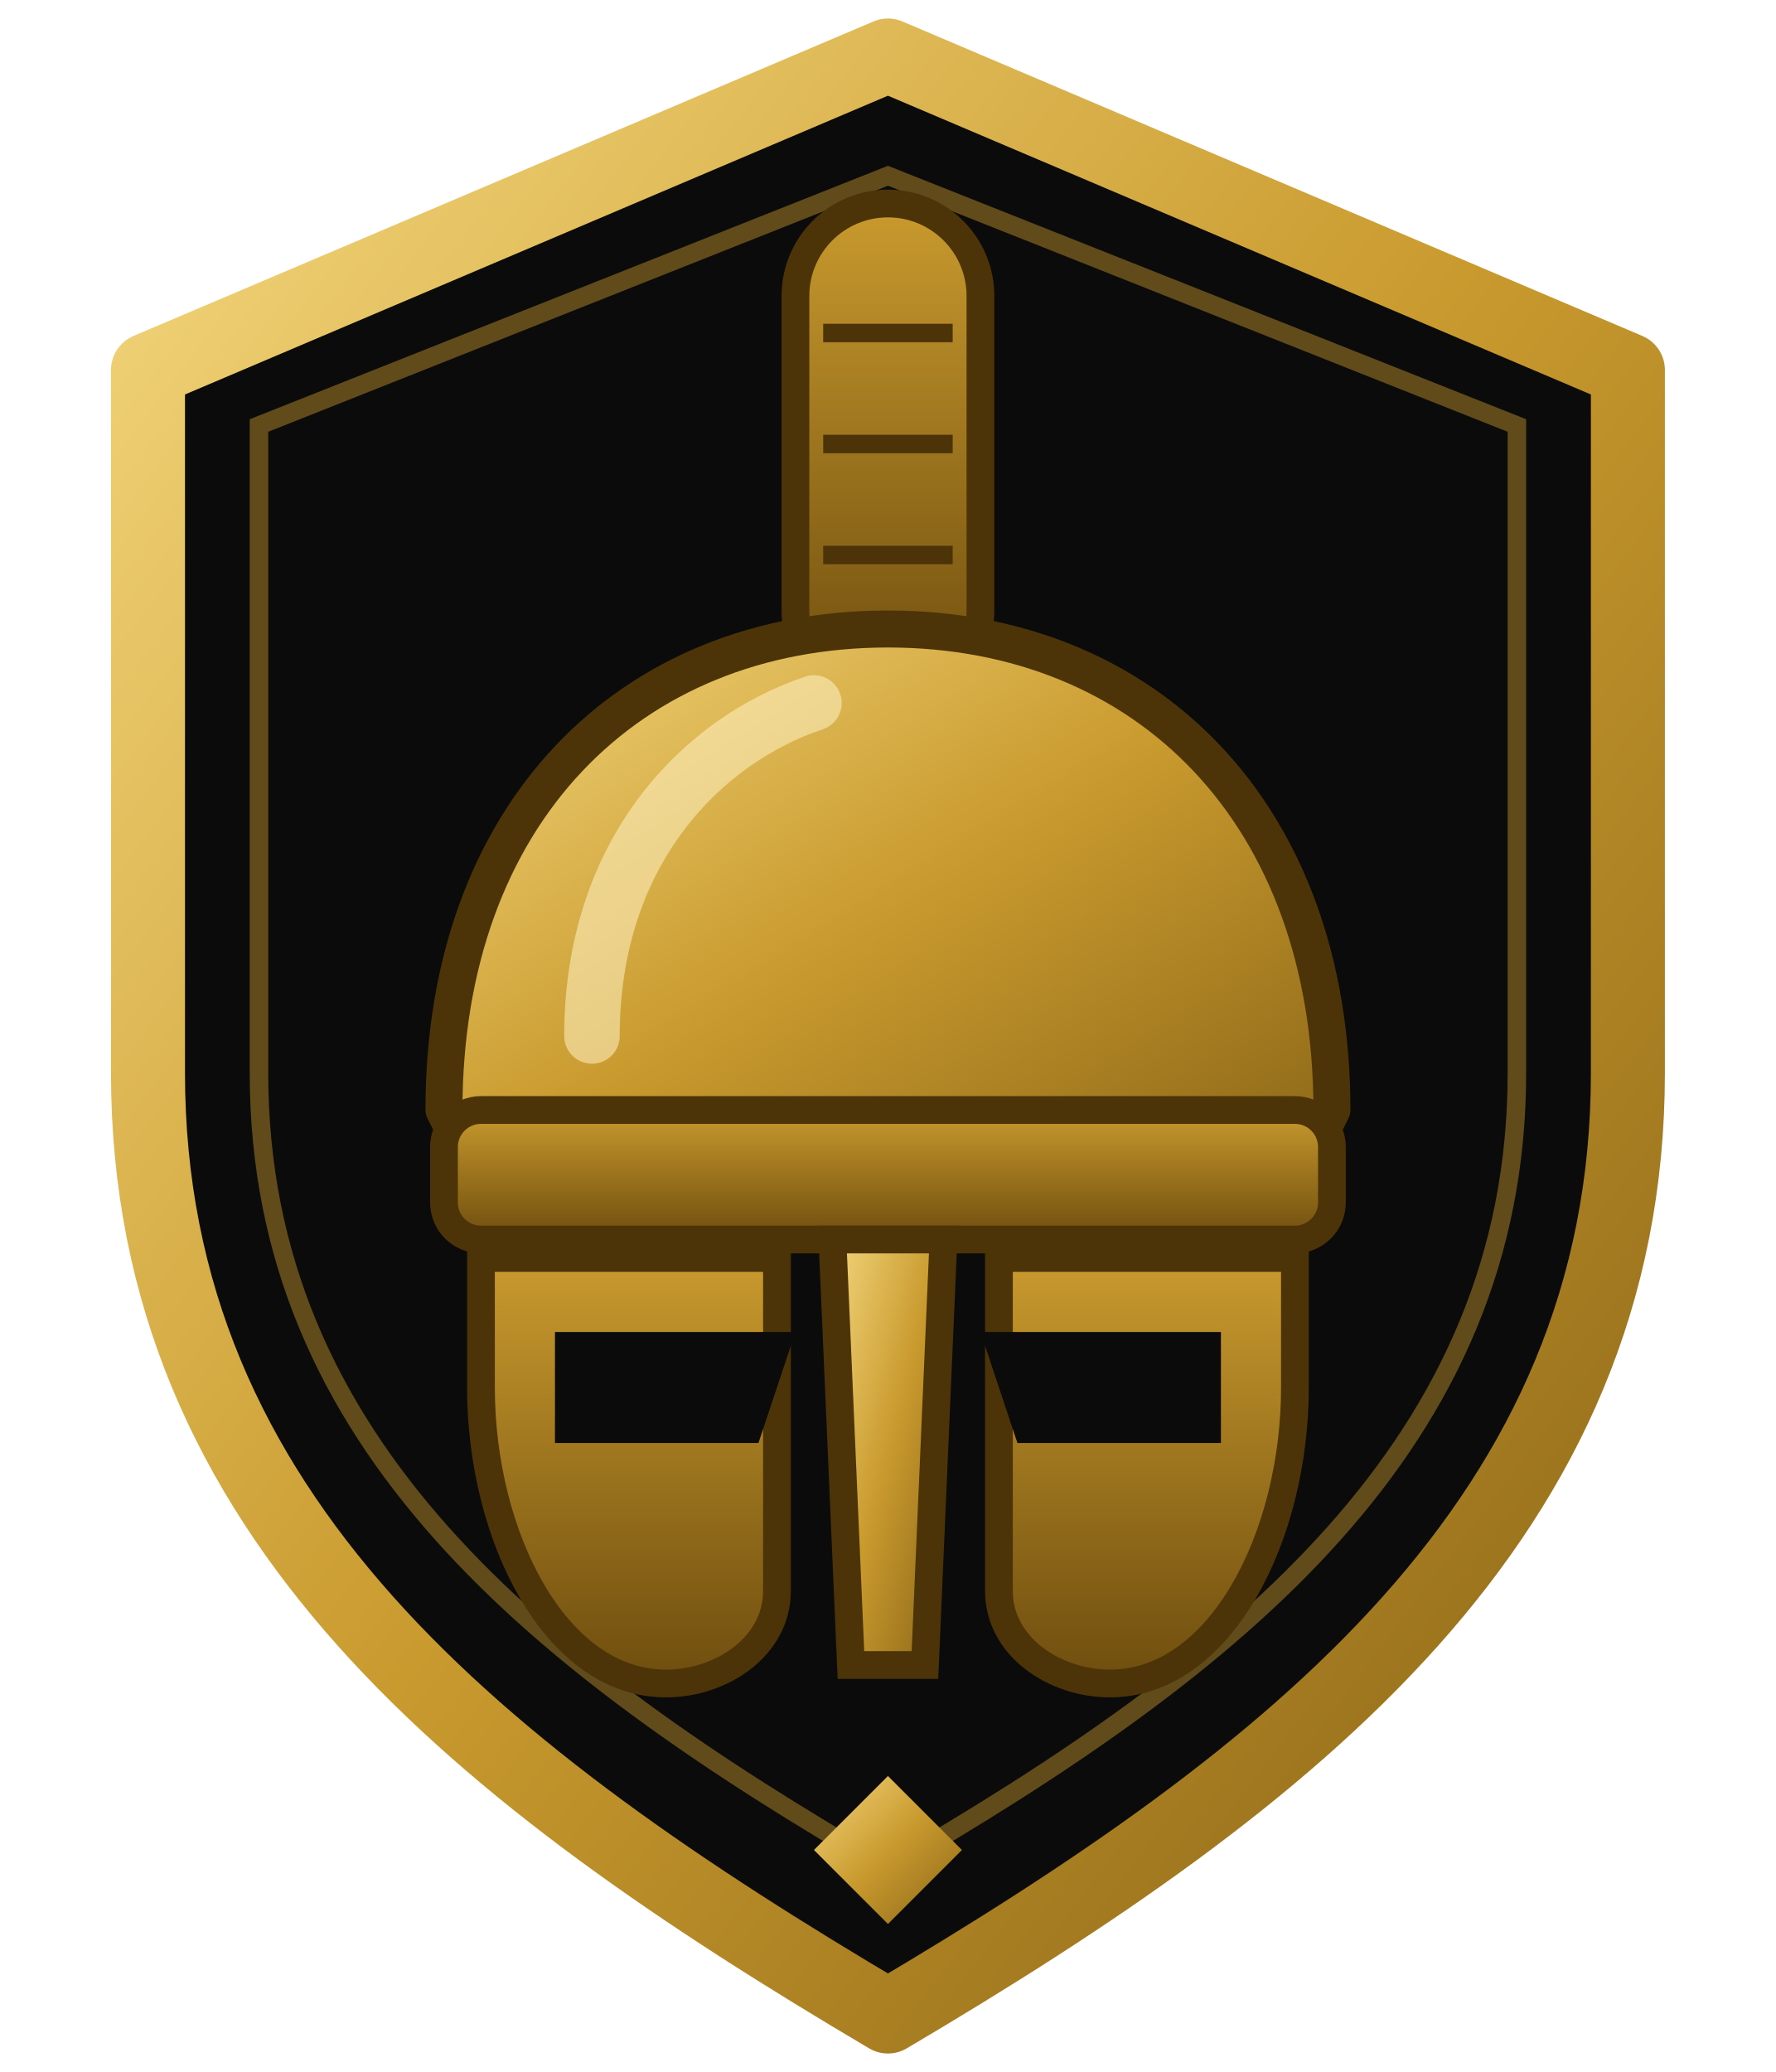
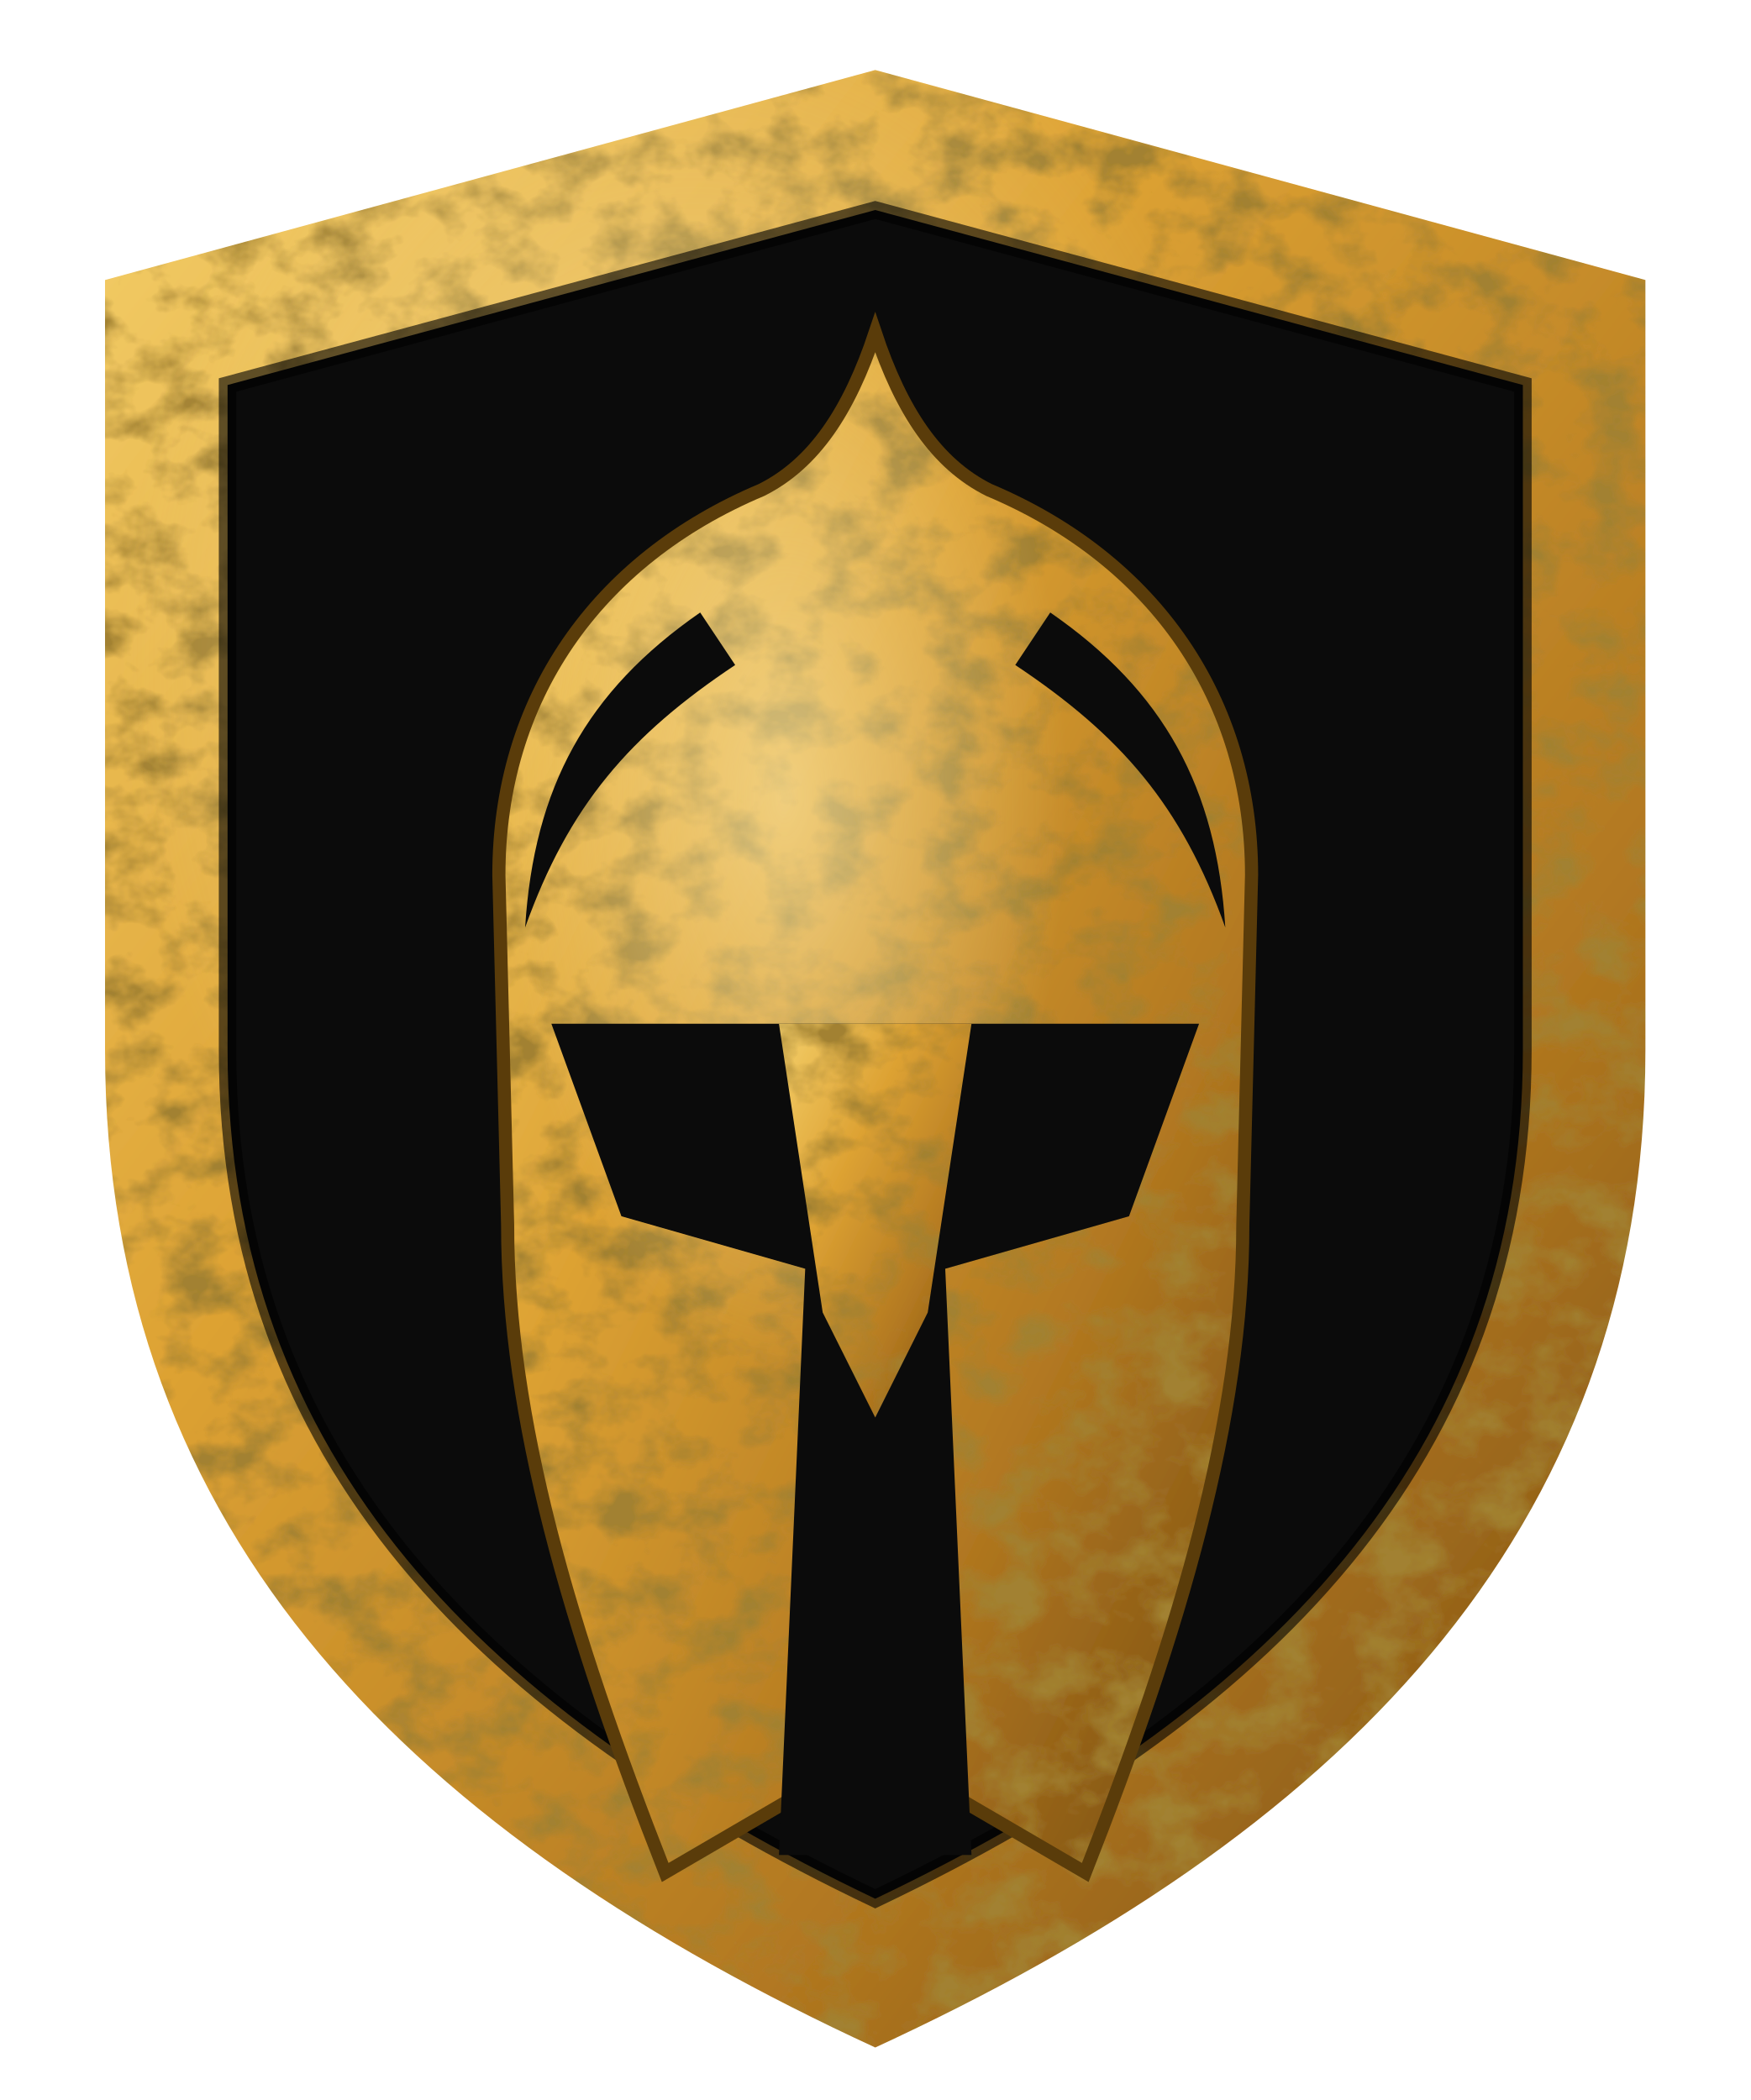
- <svg xmlns="http://www.w3.org/2000/svg" viewBox="0 0 96 112">
+ <svg xmlns="http://www.w3.org/2000/svg" viewBox="0 0 200 240">
  <defs>
-     <linearGradient id="gold" x1="0" y1="0" x2="1" y2="1">
-       <stop offset="0" stop-color="#F3D67C" />
-       <stop offset=".5" stop-color="#C99A2E" />
-       <stop offset="1" stop-color="#8a6517" />
+     <linearGradient id="fgold" x1="0" y1="0" x2="1" y2="1">
+       <stop offset="0" stop-color="#F4CF6A" />
+       <stop offset=".35" stop-color="#DDA233" />
+       <stop offset=".7" stop-color="#B27820" />
+       <stop offset="1" stop-color="#734A10" />
    </linearGradient>
-     <linearGradient id="goldd" x1="0" y1="0" x2="0" y2="1">
-       <stop offset="0" stop-color="#C99A2E" />
-       <stop offset="1" stop-color="#6e4d0e" />
-     </linearGradient>
+     <radialGradient id="fshine" cx=".38" cy=".3" r=".75">
+       <stop offset="0" stop-color="#FFF1B8" stop-opacity=".55" />
+       <stop offset=".5" stop-color="#FFF1B8" stop-opacity="0" />
+     </radialGradient>
+     <filter id="fleaf" x="0" y="0" width="1" height="1">
+       <feTurbulence type="fractalNoise" baseFrequency=".16 .2" numOctaves="4" seed="11" result="n" />
+       <feColorMatrix in="n" type="matrix" values="0 0 0 0 .36  0 0 0 0 .22  0 0 0 0 .03  0 0 0 -2.8 1.62" result="spots" />
+       <feComposite in="spots" in2="SourceGraphic" operator="atop" />
+     </filter>
  </defs>
-   <path d="M48 3 88 20v38c0 24-18 38-40 51C26 96 8 82 8 58V20Z" fill="#0B0B0B" stroke="url(#gold)" stroke-width="4" stroke-linejoin="round" />
-   <path d="M48 9.5 82 23v35c0 20-15 32-34 43-19-11-34-23-34-43V23Z" fill="none" stroke="#C99A2E" stroke-width="1" opacity=".45" />
-   <rect x="43" y="11" width="10" height="27" rx="5" fill="url(#goldd)" stroke="#4d3408" stroke-width="1.5" />
-   <path d="M44.5 18h7M44.5 24h7M44.5 30h7" stroke="#4d3408" stroke-width="1" />
-   <path d="M24 60C24 44 34 34 48 34s24 10 24 26l-2 4H26Z" fill="url(#gold)" stroke="#4d3408" stroke-width="2" stroke-linejoin="round" />
-   <path d="M32 56C32 46 38 40 44 38" fill="none" stroke="#FFF3C4" stroke-width="3" stroke-linecap="round" opacity=".55" />
-   <path d="M26 68h16v18c0 3-3 5-6 5-6 0-10-8-10-16Z" fill="url(#goldd)" stroke="#4d3408" stroke-width="1.5" />
-   <path d="M70 68H54v18c0 3 3 5 6 5 6 0 10-8 10-16Z" fill="url(#goldd)" stroke="#4d3408" stroke-width="1.5" />
-   <rect x="24" y="60" width="48" height="7" rx="2" fill="url(#goldd)" stroke="#4d3408" stroke-width="1.5" />
-   <path d="M30 72h13l-2 6H30Z" fill="#0B0B0B" />
-   <path d="M66 72H53l2 6h11Z" fill="#0B0B0B" />
-   <path d="M45 67h6l-1 23h-4Z" fill="url(#gold)" stroke="#4d3408" stroke-width="1.5" />
-   <path d="M48 96l4 4-4 4-4-4Z" fill="url(#gold)" />
+   <path d="M100 8 188 32V120C188 176 152 210 100 234 48 210 12 176 12 120V32Z" fill="url(#fgold)" filter="url(#fleaf)" />
+   <path d="M100 8 188 32V120C188 176 152 210 100 234 48 210 12 176 12 120V32Z" fill="url(#fshine)" />
+   <path d="M100 24 174 44V120C174 167 144 196 100 217 56 196 26 167 26 120V44Z" fill="#0B0B0B" />
+   <path d="M100 24 174 44V120C174 167 144 196 100 217 56 196 26 167 26 120V44Z" fill="none" stroke="#000" stroke-opacity=".6" stroke-width="2" />
+   <g>
+     <path id="helm" d="M100 38C103 47 107 53 113 56 132 64 143 80 143 100L142 140C142 162 135 186 124 214L100 200 76 214C65 186 58 162 58 140L57 100C57 80 68 64 87 56 93 53 97 47 100 38Z" fill="url(#fgold)" filter="url(#fleaf)" />
+     <path d="M100 38C103 47 107 53 113 56 132 64 143 80 143 100L142 140C142 162 135 186 124 214L100 200 76 214C65 186 58 162 58 140L57 100C57 80 68 64 87 56 93 53 97 47 100 38Z" fill="url(#fshine)" stroke="#5a3c0a" stroke-width="1.5" />
+     <path d="M63 117H137L129 139 108 145 111 212H89L92 145 71 139Z" fill="#0B0B0B" />
+     <path d="M89 117H111L106 150 100 162 94 150Z" fill="url(#fgold)" filter="url(#fleaf)" />
+     <path d="M80 70C67 79 61 90 60 106 65 92 72 84 84 76Z" fill="#0B0B0B" />
+     <path d="M120 70C133 79 139 90 140 106 135 92 128 84 116 76Z" fill="#0B0B0B" />
+   </g>
</svg>
